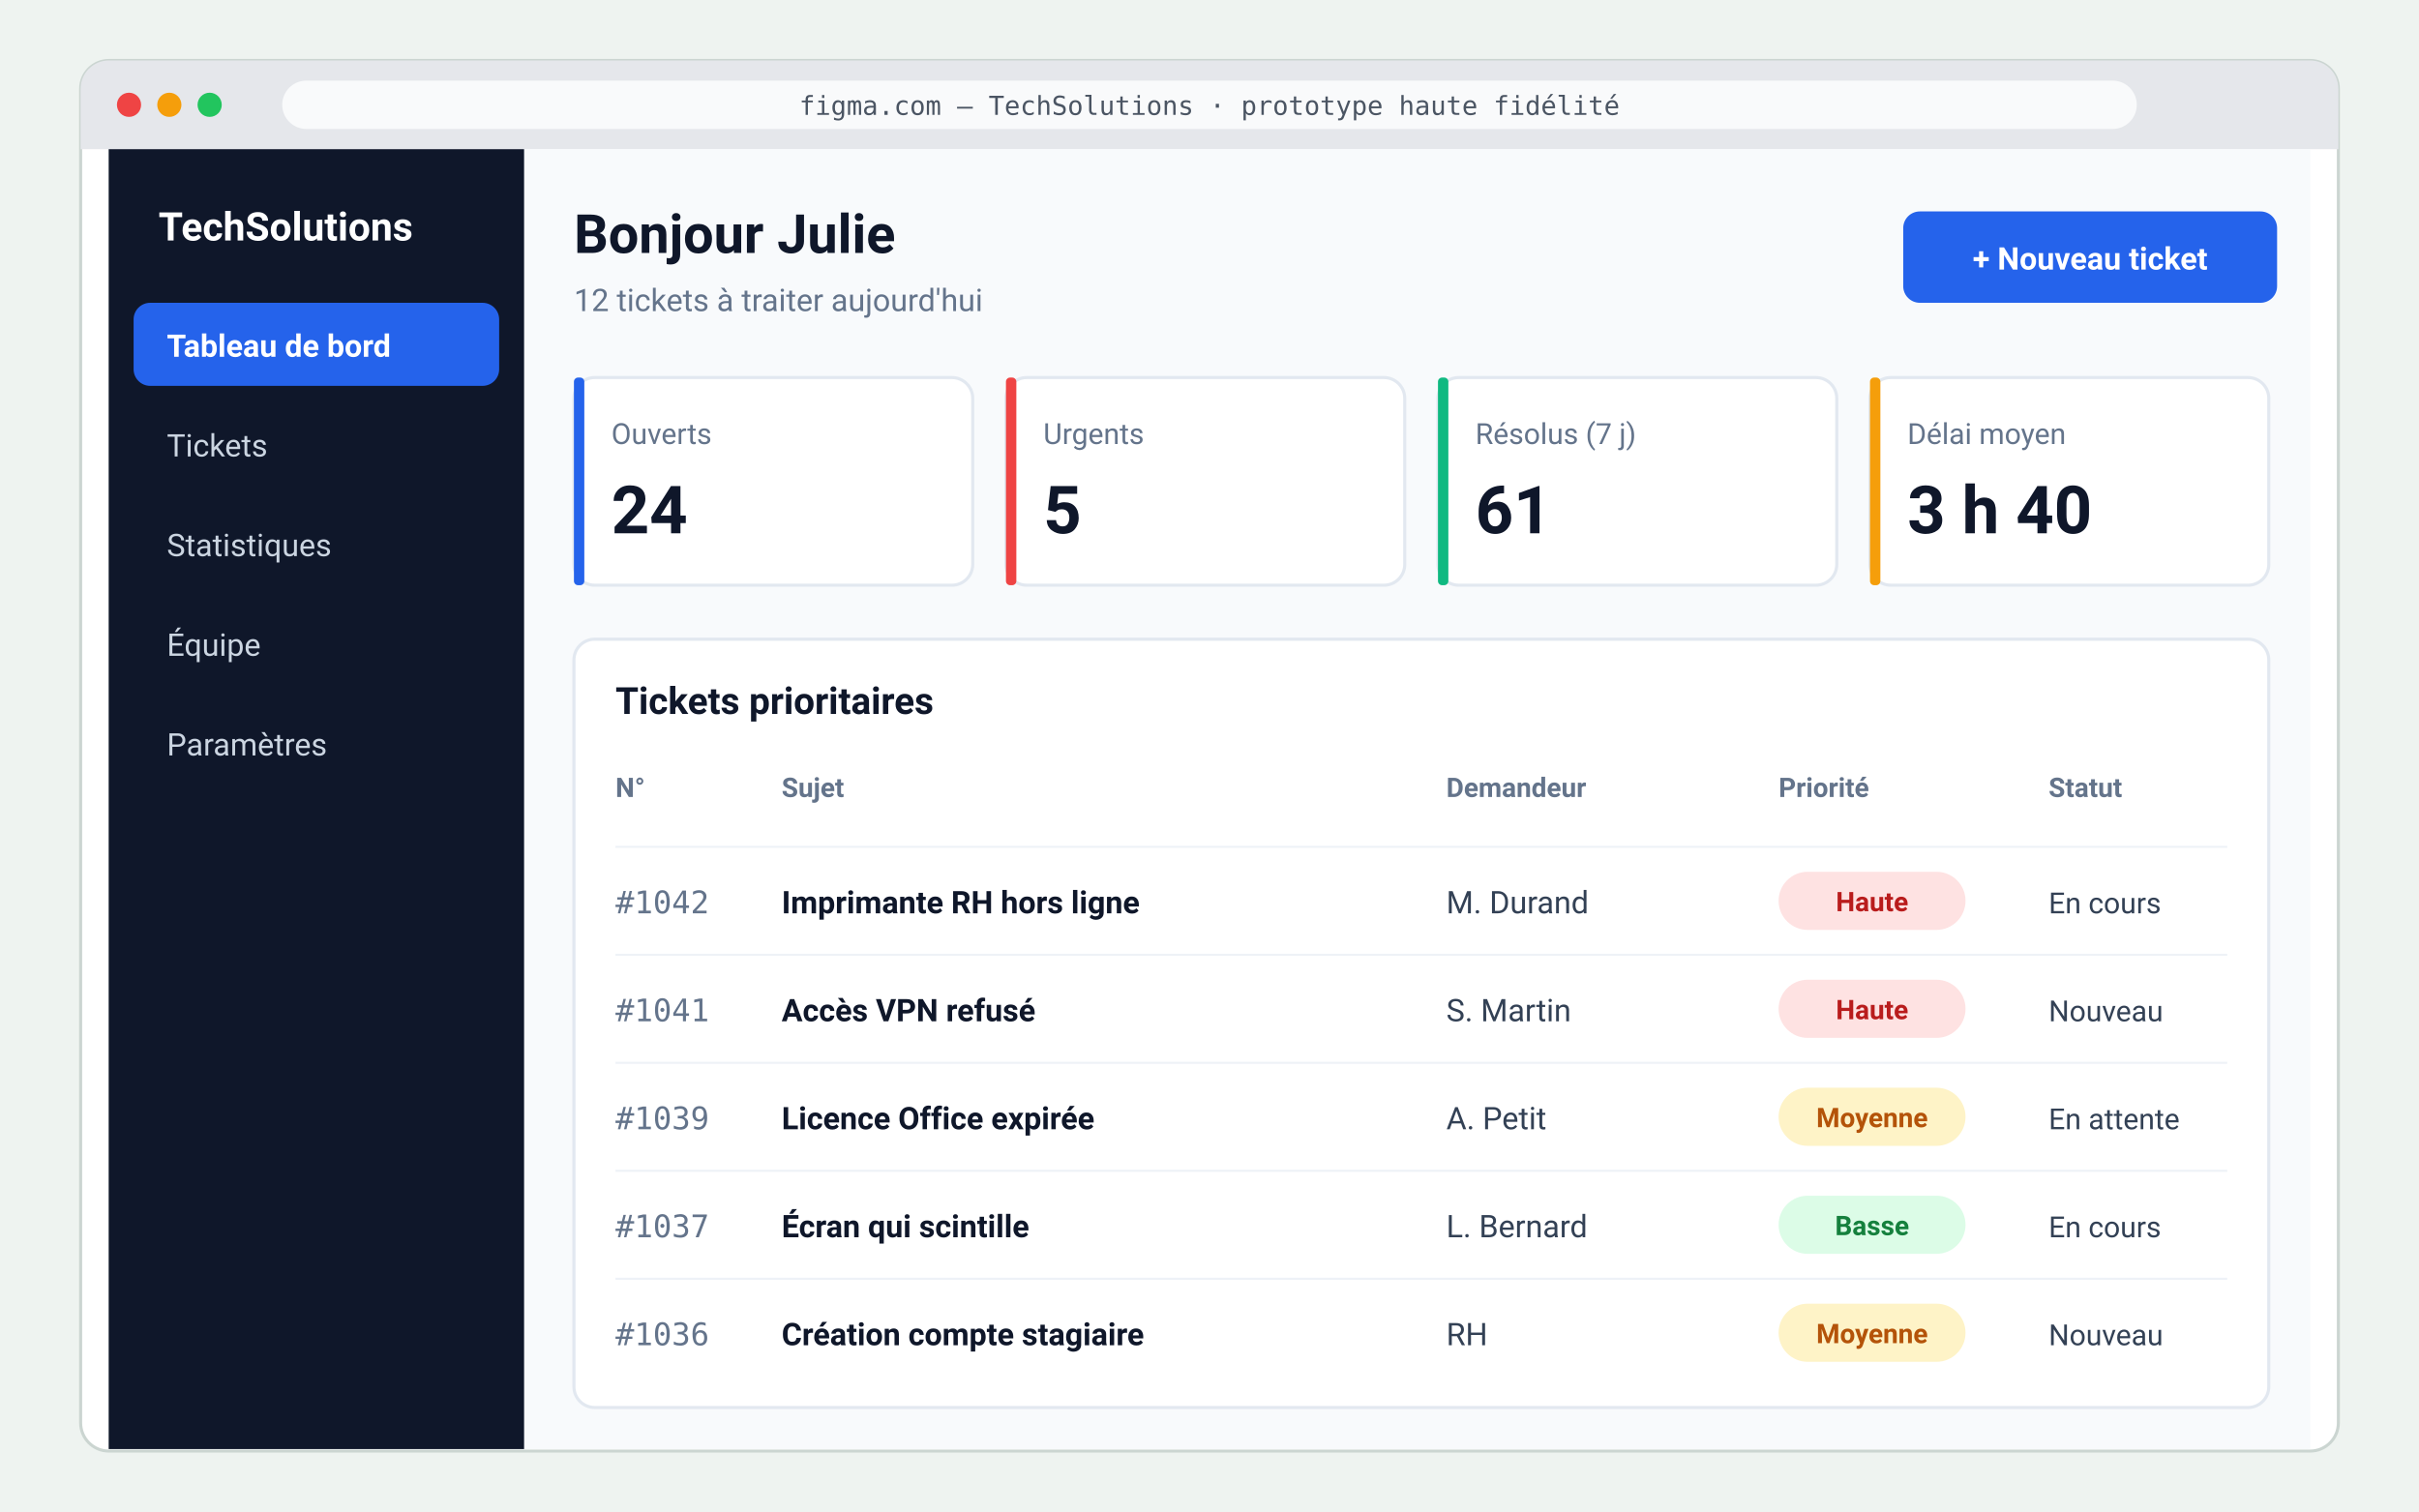
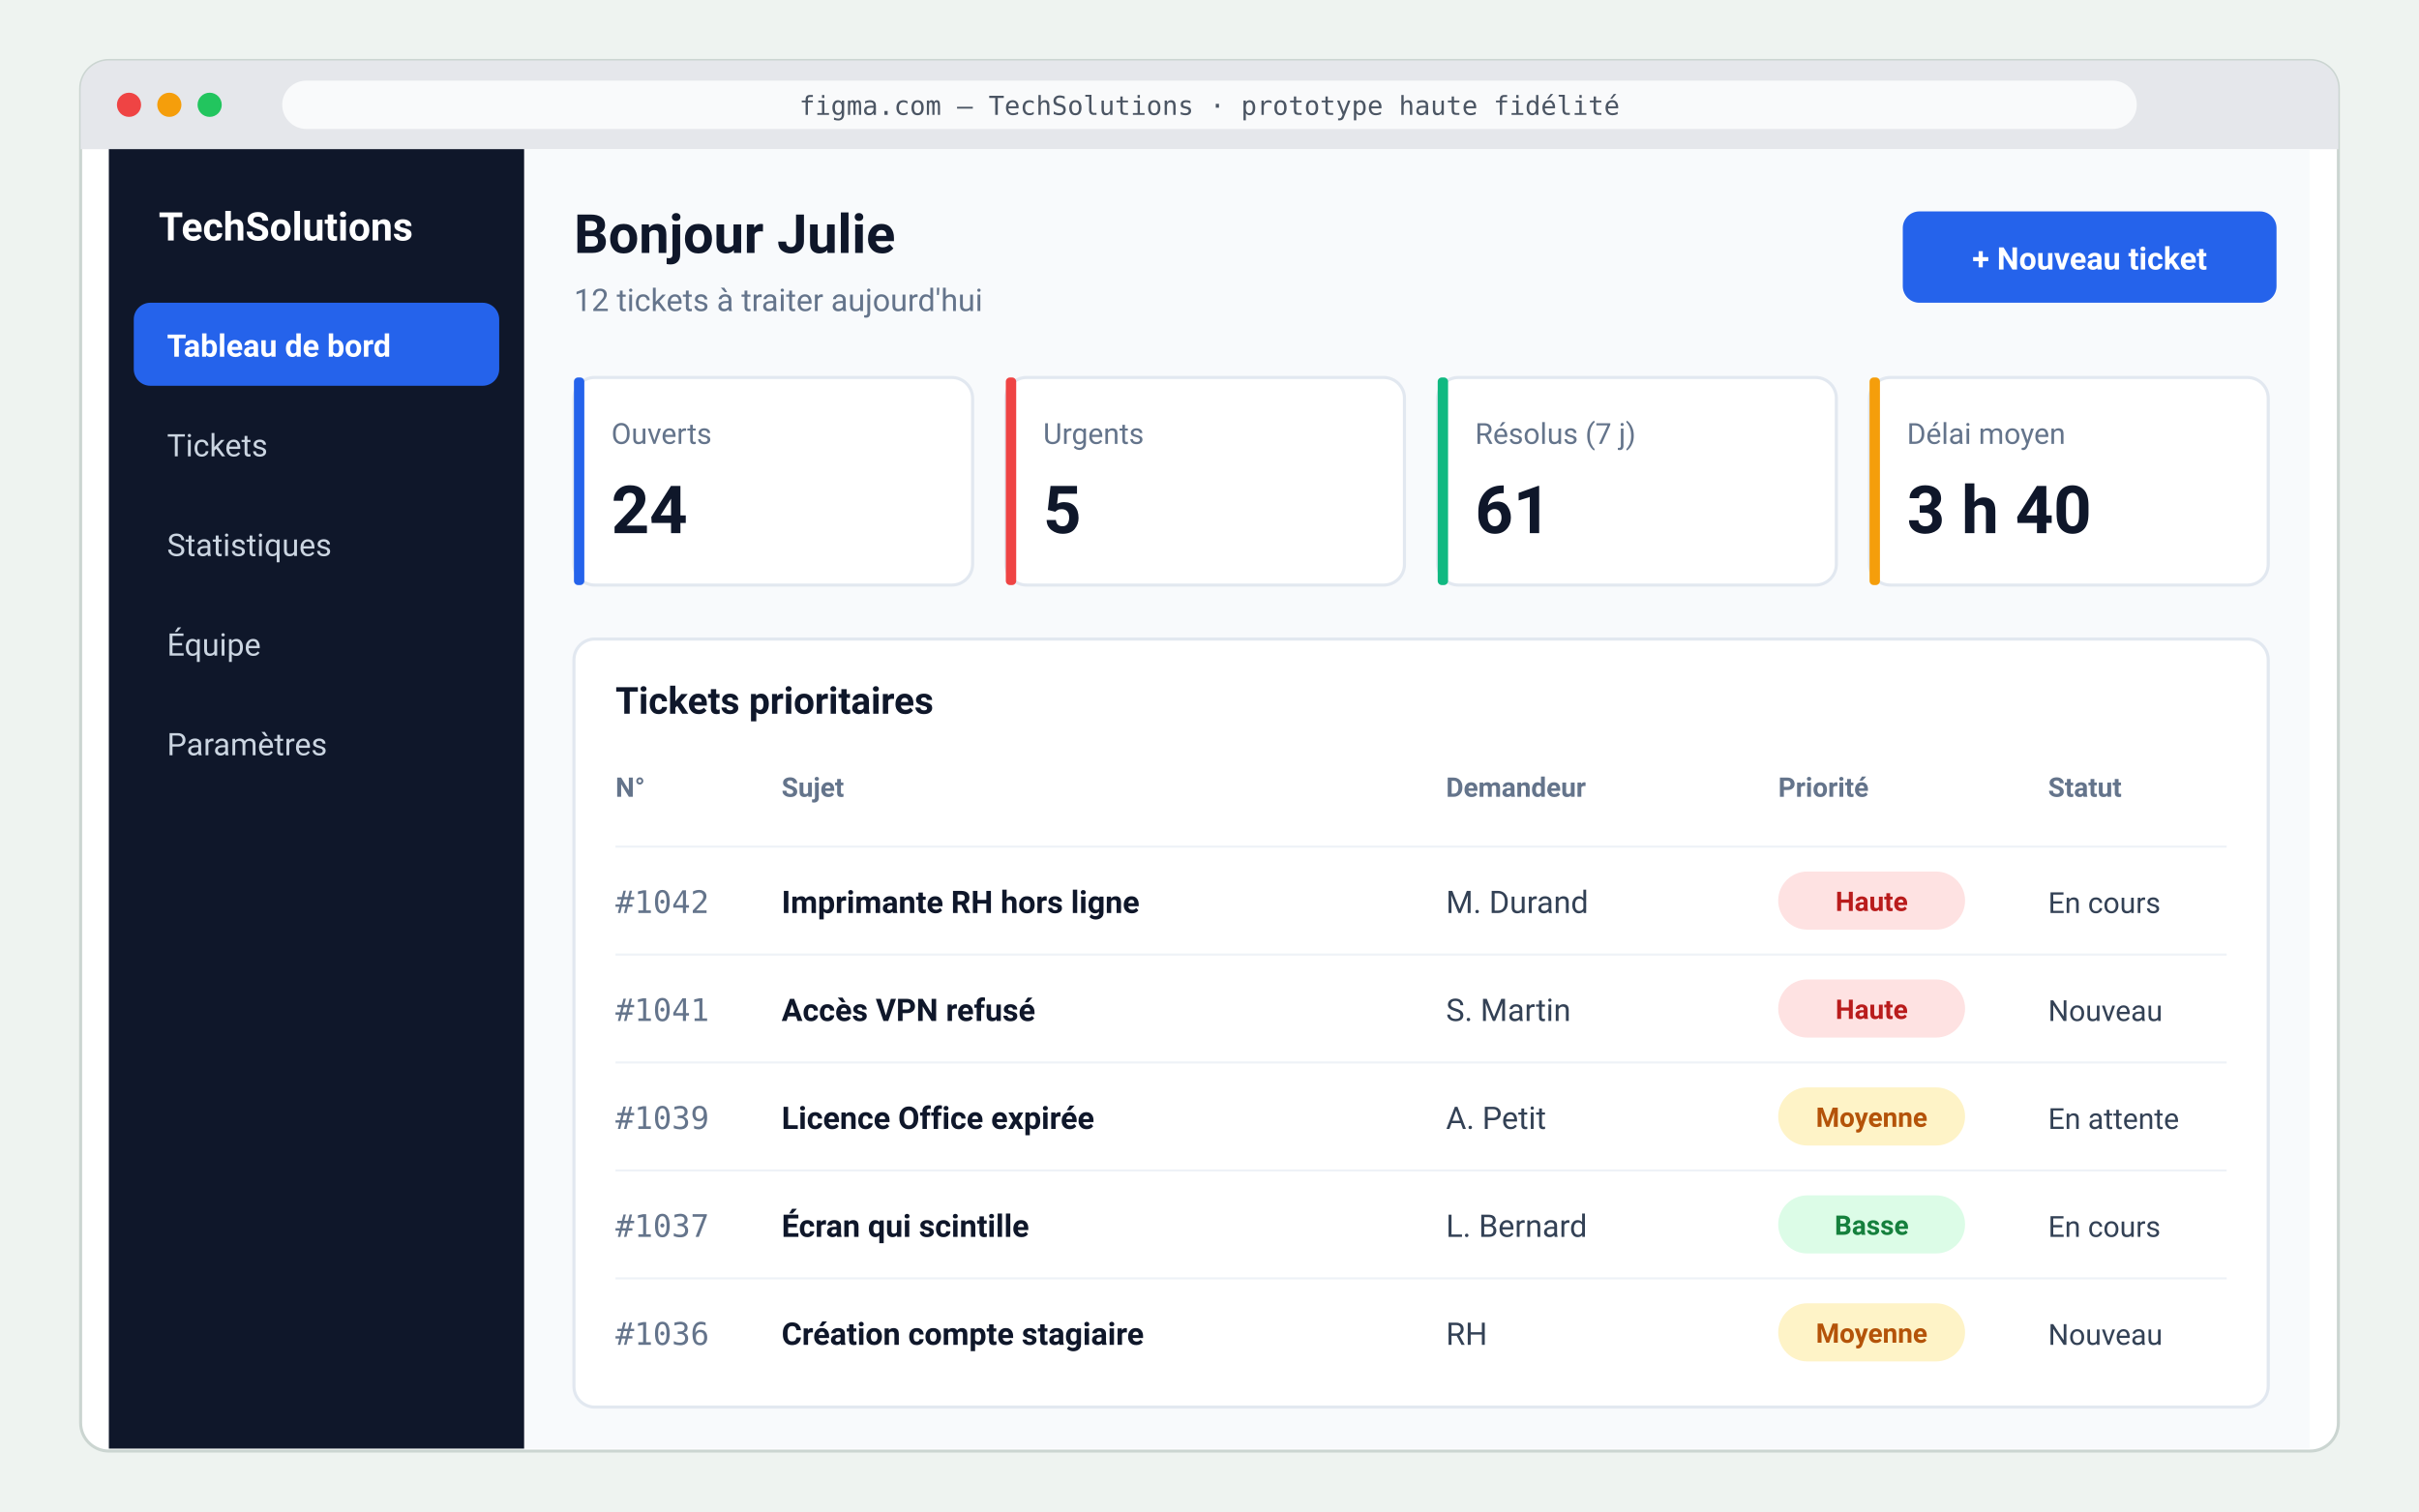
<svg xmlns="http://www.w3.org/2000/svg" viewBox="0 0 1200 750" width="1200" height="750" role="img" aria-label="Maquette haute fidélité du tableau de bord TechSolutions">
  <rect width="1200" height="750" fill="#eef3f0" />
  <g>
    <rect x="40" y="30" width="1120" height="690" rx="14" fill="#ffffff" stroke="#cbd5d1" stroke-width="1.5" />
    <path d="M40 44 a14 14 0 0 1 14 -14 h1092 a14 14 0 0 1 14 14 v30 h-1120 z" fill="#e5e7eb" />
    <circle cx="64" cy="52" r="6" fill="#ef4444" />
    <circle cx="84" cy="52" r="6" fill="#f59e0b" />
    <circle cx="104" cy="52" r="6" fill="#22c55e" />
    <rect x="140" y="40" width="920" height="24" rx="12" fill="#f9fafb" />
    <text x="600.0" y="57" font-family="SFMono-Regular, Consolas, Menlo, monospace" font-size="13" font-weight="400" fill="#4b5563" text-anchor="middle">figma.com — TechSolutions · prototype haute fidélité</text>
  </g>
-   <svg x="41" y="74" width="1118" height="645" viewBox="0 0 1060 626" preserveAspectRatio="xMidYMid meet">
+   <g transform="translate(54 74) scale(1.03)">
    <rect x="0" y="0" width="1060" height="626" rx="0" fill="#f8fafc" />
    <rect x="0" y="0" width="200" height="626" rx="0" fill="#0f172a" />
    <text x="24" y="44" font-family="Segoe UI, Roboto, Helvetica, Arial, sans-serif" font-size="19" font-weight="700" fill="#ffffff" text-anchor="start">TechSolutions</text>
    <rect x="12" y="74" width="176" height="40" rx="8" fill="#2563eb" />
    <text x="28" y="100" font-family="Segoe UI, Roboto, Helvetica, Arial, sans-serif" font-size="15" font-weight="600" fill="#ffffff" text-anchor="start">Tableau de bord</text>
    <text x="28" y="148" font-family="Segoe UI, Roboto, Helvetica, Arial, sans-serif" font-size="15" font-weight="400" fill="#cbd5e1" text-anchor="start">Tickets</text>
    <text x="28" y="196" font-family="Segoe UI, Roboto, Helvetica, Arial, sans-serif" font-size="15" font-weight="400" fill="#cbd5e1" text-anchor="start">Statistiques</text>
    <text x="28" y="244" font-family="Segoe UI, Roboto, Helvetica, Arial, sans-serif" font-size="15" font-weight="400" fill="#cbd5e1" text-anchor="start">Équipe</text>
    <text x="28" y="292" font-family="Segoe UI, Roboto, Helvetica, Arial, sans-serif" font-size="15" font-weight="400" fill="#cbd5e1" text-anchor="start">Paramètres</text>
    <text x="224" y="50" font-family="Segoe UI, Roboto, Helvetica, Arial, sans-serif" font-size="26" font-weight="700" fill="#0f172a" text-anchor="start">Bonjour Julie</text>
    <text x="224" y="78" font-family="Segoe UI, Roboto, Helvetica, Arial, sans-serif" font-size="15" font-weight="400" fill="#64748b" text-anchor="start">12 tickets à traiter aujourd'hui</text>
    <rect x="864" y="30" width="180" height="44" rx="8" fill="#2563eb" />
    <text x="954" y="58" font-family="Segoe UI, Roboto, Helvetica, Arial, sans-serif" font-size="15" font-weight="700" fill="#fff" text-anchor="middle">+ Nouveau ticket</text>
    <rect x="224" y="110" width="192" height="100" rx="10" fill="#ffffff" stroke="#e2e8f0" stroke-width="1.5" />
    <text x="242" y="142" font-family="Segoe UI, Roboto, Helvetica, Arial, sans-serif" font-size="14" font-weight="400" fill="#64748b" text-anchor="start">Ouverts</text>
    <text x="242" y="185" font-family="Segoe UI, Roboto, Helvetica, Arial, sans-serif" font-size="32" font-weight="700" fill="#0f172a" text-anchor="start">24</text>
    <rect x="224" y="110" width="5" height="100" rx="2" fill="#2563eb" />
    <rect x="432" y="110" width="192" height="100" rx="10" fill="#ffffff" stroke="#e2e8f0" stroke-width="1.5" />
    <text x="450" y="142" font-family="Segoe UI, Roboto, Helvetica, Arial, sans-serif" font-size="14" font-weight="400" fill="#64748b" text-anchor="start">Urgents</text>
    <text x="450" y="185" font-family="Segoe UI, Roboto, Helvetica, Arial, sans-serif" font-size="32" font-weight="700" fill="#0f172a" text-anchor="start">5</text>
    <rect x="432" y="110" width="5" height="100" rx="2" fill="#ef4444" />
    <rect x="640" y="110" width="192" height="100" rx="10" fill="#ffffff" stroke="#e2e8f0" stroke-width="1.5" />
    <text x="658" y="142" font-family="Segoe UI, Roboto, Helvetica, Arial, sans-serif" font-size="14" font-weight="400" fill="#64748b" text-anchor="start">Résolus (7 j)</text>
    <text x="658" y="185" font-family="Segoe UI, Roboto, Helvetica, Arial, sans-serif" font-size="32" font-weight="700" fill="#0f172a" text-anchor="start">61</text>
    <rect x="640" y="110" width="5" height="100" rx="2" fill="#10b981" />
    <rect x="848" y="110" width="192" height="100" rx="10" fill="#ffffff" stroke="#e2e8f0" stroke-width="1.5" />
    <text x="866" y="142" font-family="Segoe UI, Roboto, Helvetica, Arial, sans-serif" font-size="14" font-weight="400" fill="#64748b" text-anchor="start">Délai moyen</text>
    <text x="866" y="185" font-family="Segoe UI, Roboto, Helvetica, Arial, sans-serif" font-size="32" font-weight="700" fill="#0f172a" text-anchor="start">3 h 40</text>
    <rect x="848" y="110" width="5" height="100" rx="2" fill="#f59e0b" />
    <rect x="224" y="236" width="816" height="370" rx="10" fill="#ffffff" stroke="#e2e8f0" stroke-width="1.5" />
    <text x="244" y="272" font-family="Segoe UI, Roboto, Helvetica, Arial, sans-serif" font-size="18" font-weight="700" fill="#0f172a" text-anchor="start">Tickets prioritaires</text>
    <text x="244" y="312" font-family="Segoe UI, Roboto, Helvetica, Arial, sans-serif" font-size="13" font-weight="600" fill="#64748b" text-anchor="start">N°</text>
    <text x="324" y="312" font-family="Segoe UI, Roboto, Helvetica, Arial, sans-serif" font-size="13" font-weight="600" fill="#64748b" text-anchor="start">Sujet</text>
    <text x="644" y="312" font-family="Segoe UI, Roboto, Helvetica, Arial, sans-serif" font-size="13" font-weight="600" fill="#64748b" text-anchor="start">Demandeur</text>
    <text x="804" y="312" font-family="Segoe UI, Roboto, Helvetica, Arial, sans-serif" font-size="13" font-weight="600" fill="#64748b" text-anchor="start">Priorité</text>
    <text x="934" y="312" font-family="Segoe UI, Roboto, Helvetica, Arial, sans-serif" font-size="13" font-weight="600" fill="#64748b" text-anchor="start">Statut</text>
    <line x1="244" y1="336" x2="1020" y2="336" stroke="#eef2f7" />
    <text x="244" y="368" font-family="SFMono-Regular, Consolas, Menlo, monospace" font-size="15" font-weight="400" fill="#64748b" text-anchor="start">#1042</text>
    <text x="324" y="368" font-family="Segoe UI, Roboto, Helvetica, Arial, sans-serif" font-size="15" font-weight="600" fill="#0f172a" text-anchor="start">Imprimante RH hors ligne</text>
    <text x="644" y="368" font-family="Segoe UI, Roboto, Helvetica, Arial, sans-serif" font-size="15" font-weight="400" fill="#334155" text-anchor="start">M. Durand</text>
    <rect x="804" y="348" width="90" height="28" rx="14" fill="#fee2e2" />
    <text x="849" y="367" font-family="Segoe UI, Roboto, Helvetica, Arial, sans-serif" font-size="13" font-weight="700" fill="#b91c1c" text-anchor="middle">Haute</text>
    <text x="934" y="368" font-family="Segoe UI, Roboto, Helvetica, Arial, sans-serif" font-size="14" font-weight="400" fill="#334155" text-anchor="start">En cours</text>
    <line x1="244" y1="388" x2="1020" y2="388" stroke="#eef2f7" />
    <text x="244" y="420" font-family="SFMono-Regular, Consolas, Menlo, monospace" font-size="15" font-weight="400" fill="#64748b" text-anchor="start">#1041</text>
    <text x="324" y="420" font-family="Segoe UI, Roboto, Helvetica, Arial, sans-serif" font-size="15" font-weight="600" fill="#0f172a" text-anchor="start">Accès VPN refusé</text>
    <text x="644" y="420" font-family="Segoe UI, Roboto, Helvetica, Arial, sans-serif" font-size="15" font-weight="400" fill="#334155" text-anchor="start">S. Martin</text>
    <rect x="804" y="400" width="90" height="28" rx="14" fill="#fee2e2" />
    <text x="849" y="419" font-family="Segoe UI, Roboto, Helvetica, Arial, sans-serif" font-size="13" font-weight="700" fill="#b91c1c" text-anchor="middle">Haute</text>
    <text x="934" y="420" font-family="Segoe UI, Roboto, Helvetica, Arial, sans-serif" font-size="14" font-weight="400" fill="#334155" text-anchor="start">Nouveau</text>
    <line x1="244" y1="440" x2="1020" y2="440" stroke="#eef2f7" />
    <text x="244" y="472" font-family="SFMono-Regular, Consolas, Menlo, monospace" font-size="15" font-weight="400" fill="#64748b" text-anchor="start">#1039</text>
    <text x="324" y="472" font-family="Segoe UI, Roboto, Helvetica, Arial, sans-serif" font-size="15" font-weight="600" fill="#0f172a" text-anchor="start">Licence Office expirée</text>
    <text x="644" y="472" font-family="Segoe UI, Roboto, Helvetica, Arial, sans-serif" font-size="15" font-weight="400" fill="#334155" text-anchor="start">A. Petit</text>
    <rect x="804" y="452" width="90" height="28" rx="14" fill="#fef3c7" />
    <text x="849" y="471" font-family="Segoe UI, Roboto, Helvetica, Arial, sans-serif" font-size="13" font-weight="700" fill="#b45309" text-anchor="middle">Moyenne</text>
    <text x="934" y="472" font-family="Segoe UI, Roboto, Helvetica, Arial, sans-serif" font-size="14" font-weight="400" fill="#334155" text-anchor="start">En attente</text>
    <line x1="244" y1="492" x2="1020" y2="492" stroke="#eef2f7" />
    <text x="244" y="524" font-family="SFMono-Regular, Consolas, Menlo, monospace" font-size="15" font-weight="400" fill="#64748b" text-anchor="start">#1037</text>
    <text x="324" y="524" font-family="Segoe UI, Roboto, Helvetica, Arial, sans-serif" font-size="15" font-weight="600" fill="#0f172a" text-anchor="start">Écran qui scintille</text>
    <text x="644" y="524" font-family="Segoe UI, Roboto, Helvetica, Arial, sans-serif" font-size="15" font-weight="400" fill="#334155" text-anchor="start">L. Bernard</text>
    <rect x="804" y="504" width="90" height="28" rx="14" fill="#dcfce7" />
    <text x="849" y="523" font-family="Segoe UI, Roboto, Helvetica, Arial, sans-serif" font-size="13" font-weight="700" fill="#15803d" text-anchor="middle">Basse</text>
    <text x="934" y="524" font-family="Segoe UI, Roboto, Helvetica, Arial, sans-serif" font-size="14" font-weight="400" fill="#334155" text-anchor="start">En cours</text>
    <line x1="244" y1="544" x2="1020" y2="544" stroke="#eef2f7" />
    <text x="244" y="576" font-family="SFMono-Regular, Consolas, Menlo, monospace" font-size="15" font-weight="400" fill="#64748b" text-anchor="start">#1036</text>
    <text x="324" y="576" font-family="Segoe UI, Roboto, Helvetica, Arial, sans-serif" font-size="15" font-weight="600" fill="#0f172a" text-anchor="start">Création compte stagiaire</text>
    <text x="644" y="576" font-family="Segoe UI, Roboto, Helvetica, Arial, sans-serif" font-size="15" font-weight="400" fill="#334155" text-anchor="start">RH</text>
    <rect x="804" y="556" width="90" height="28" rx="14" fill="#fef3c7" />
    <text x="849" y="575" font-family="Segoe UI, Roboto, Helvetica, Arial, sans-serif" font-size="13" font-weight="700" fill="#b45309" text-anchor="middle">Moyenne</text>
    <text x="934" y="576" font-family="Segoe UI, Roboto, Helvetica, Arial, sans-serif" font-size="14" font-weight="400" fill="#334155" text-anchor="start">Nouveau</text>
-   </svg>
+   </g>
</svg>
